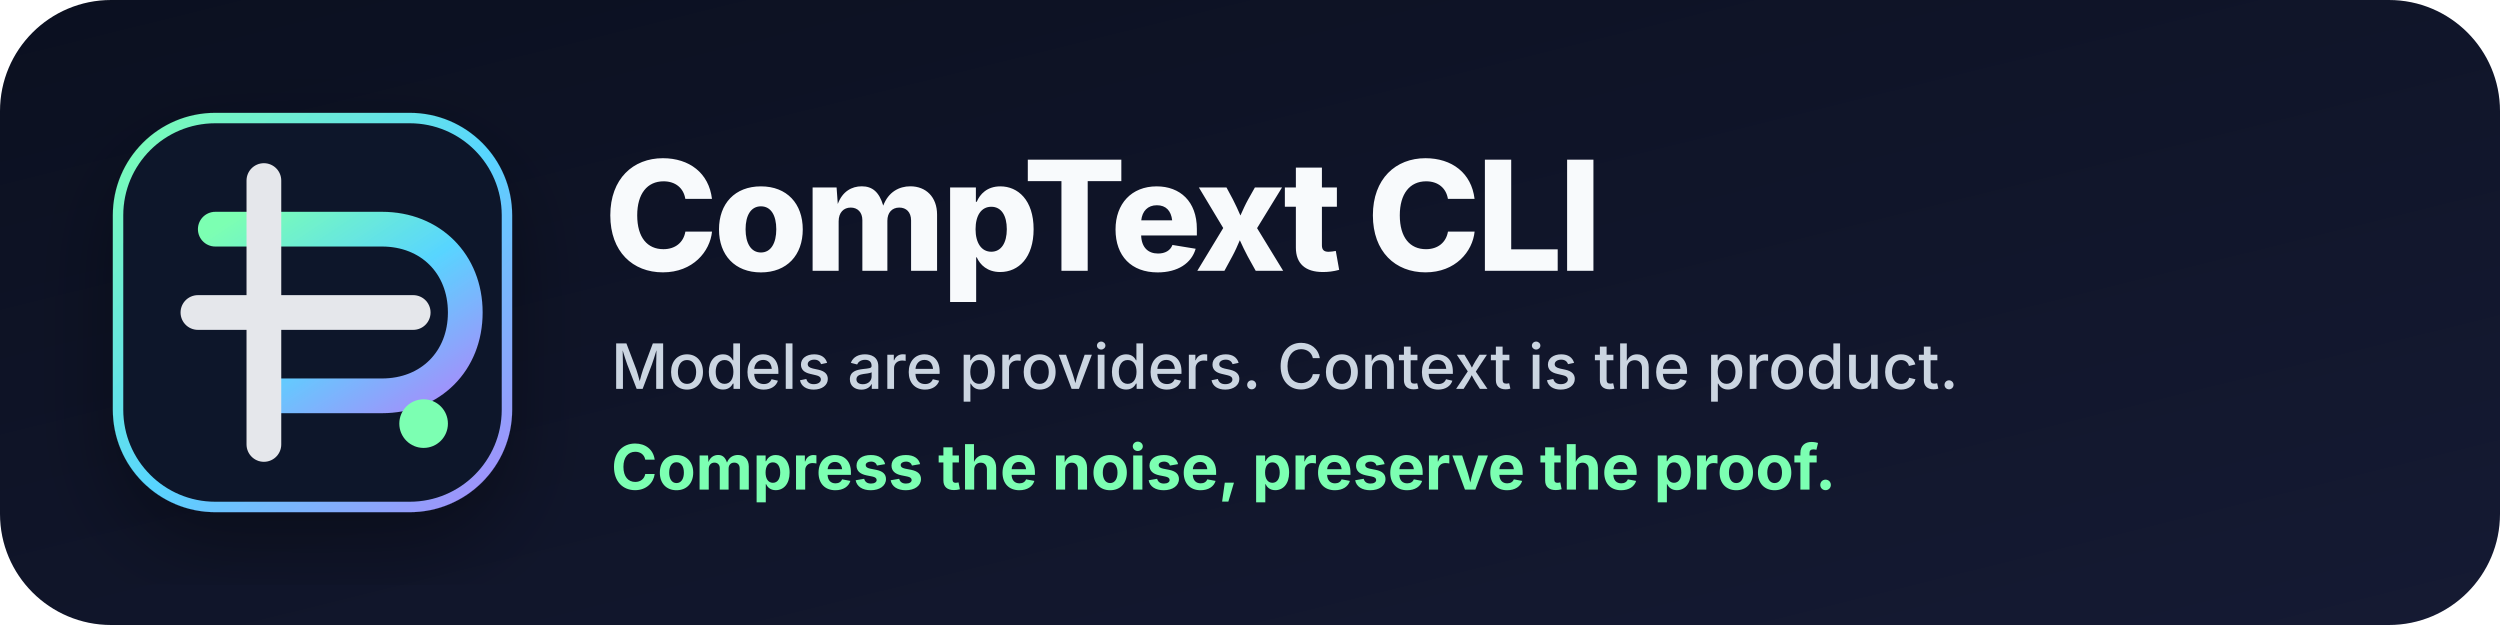
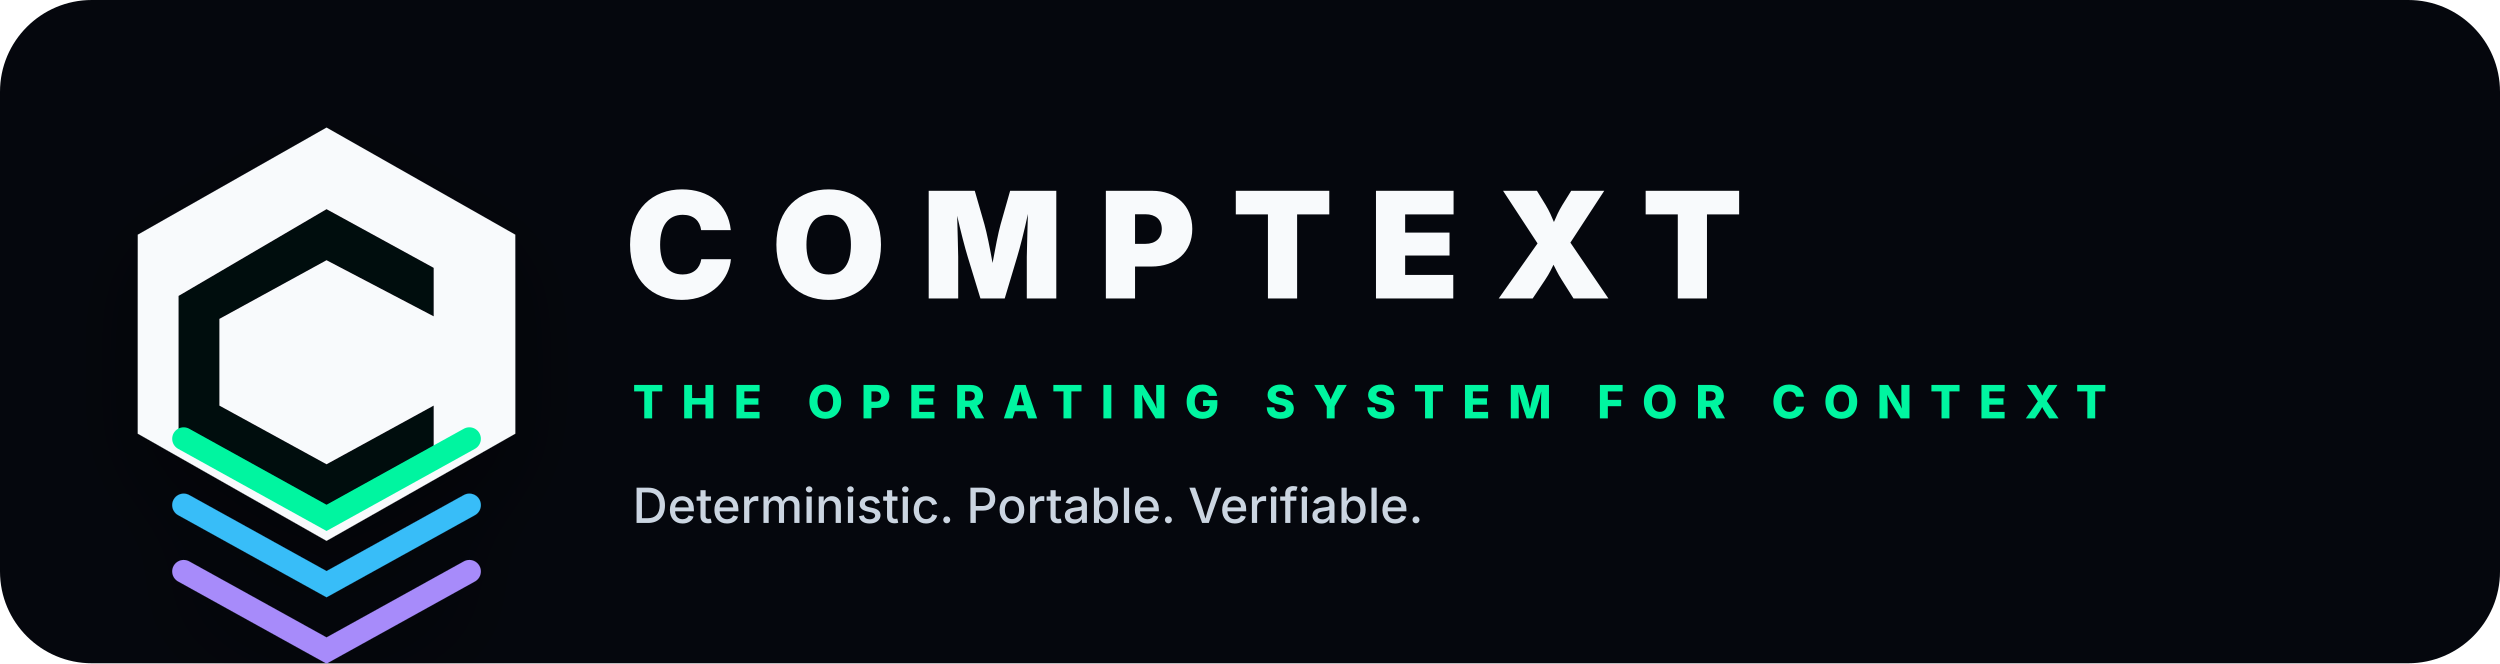
- <svg xmlns="http://www.w3.org/2000/svg" width="720" height="180" viewBox="0 0 720 180" role="img" aria-labelledby="title desc">
+ <svg xmlns="http://www.w3.org/2000/svg" width="980" height="260" viewBox="0 0 980 260" role="img" aria-labelledby="title desc">
  <defs>
-     <linearGradient id="bg" x1="0" y1="0" x2="1" y2="1">
-       <stop offset="0%" stop-color="#0B1020" />
-       <stop offset="100%" stop-color="#151A33" />
+     <linearGradient id="accent" x1="0" y1="0" x2="1" y2="1">
+       <stop offset="0" stop-color="#00F5A0" />
+       <stop offset="0.52" stop-color="#38BDF8" />
+       <stop offset="1" stop-color="#A78BFA" />
    </linearGradient>
-     <linearGradient id="accent" x1="0" y1="0" x2="1" y2="1">
-       <stop offset="0%" stop-color="#7CFFB2" />
-       <stop offset="52%" stop-color="#58D5FF" />
-       <stop offset="100%" stop-color="#A78BFA" />
-     </linearGradient>
-     <filter id="softShadow" x="-20%" y="-20%" width="140%" height="140%">
-       <feDropShadow dx="0" dy="10" stdDeviation="12" flood-color="#000000" flood-opacity="0.35" />
+     <filter id="shadow" x="-20%" y="-20%" width="140%" height="140%">
+       <feDropShadow dx="0" dy="14" stdDeviation="16" flood-color="#000" flood-opacity="0.4" />
    </filter>
  </defs>
-   <rect width="720" height="180" rx="32" fill="url(#bg)" />
-   <g filter="url(#softShadow)">
-     <rect x="34" y="34" width="112" height="112" rx="28" fill="#0F172A" stroke="url(#accent)" stroke-width="3" />
-     <path d="M62 66h48c14 0 24 10 24 24s-10 24-24 24H78" fill="none" stroke="url(#accent)" stroke-width="10" stroke-linecap="round" />
-     <path d="M76 52v76" stroke="#E5E7EB" stroke-width="10" stroke-linecap="round" />
-     <path d="M57 90h62" stroke="#E5E7EB" stroke-width="10" stroke-linecap="round" />
-     <circle cx="122" cy="122" r="7" fill="#7CFFB2" />
+   <rect width="980" height="260" rx="36" fill="#05070D" />
+   <g transform="translate(54 50)" filter="url(#shadow)">
+     <path d="M74 0 148 42v78l-74 42L0 120V42L74 0Z" fill="#F8FAFC" />
+     <path d="M74 32 116 55v19L74 52 32 75v34l42 23 42-23v19l-42 23-58-32V66l58-34Z" fill="#05070D" />
+     <path d="M18 122 74 153l56-31" fill="none" stroke="#00F5A0" stroke-width="9" stroke-linecap="round" />
+     <path d="M18 148 74 179l56-31" fill="none" stroke="#38BDF8" stroke-width="9" stroke-linecap="round" />
+     <path d="M18 174 74 205l56-31" fill="none" stroke="#A78BFA" stroke-width="9" stroke-linecap="round" />
  </g>
-   <text x="174" y="78" fill="#F8FAFC" font-family="Inter, ui-sans-serif, system-ui, -apple-system, Segoe UI, sans-serif" font-size="44" font-weight="800" letter-spacing="-1.2">CompText CLI</text>
-   <text x="176" y="112" fill="#CBD5E1" font-family="Inter, ui-sans-serif, system-ui, -apple-system, Segoe UI, sans-serif" font-size="18" font-weight="500">Models are providers. Context is the product.</text>
-   <text x="176" y="141" fill="#7CFFB2" font-family="Inter, ui-sans-serif, system-ui, -apple-system, Segoe UI, sans-serif" font-size="18" font-weight="700">Compress the noise, preserve the proof.</text>
+   <text x="245" y="117" fill="#F8FAFC" font-family="Inter, ui-sans-serif, system-ui, -apple-system, Segoe UI, sans-serif" font-size="58" font-weight="850" letter-spacing="14">COMPTEXT</text>
+   <text x="248" y="164" fill="#00F5A0" font-family="Inter, ui-sans-serif, system-ui, -apple-system, Segoe UI, sans-serif" font-size="18" font-weight="800" letter-spacing="7">THE OPERATING SYSTEM FOR CONTEXT</text>
+   <text x="248" y="205" fill="#CBD5E1" font-family="Inter, ui-sans-serif, system-ui, -apple-system, Segoe UI, sans-serif" font-size="19" font-weight="500">Deterministic. Portable. Verifiable.</text>
</svg>
